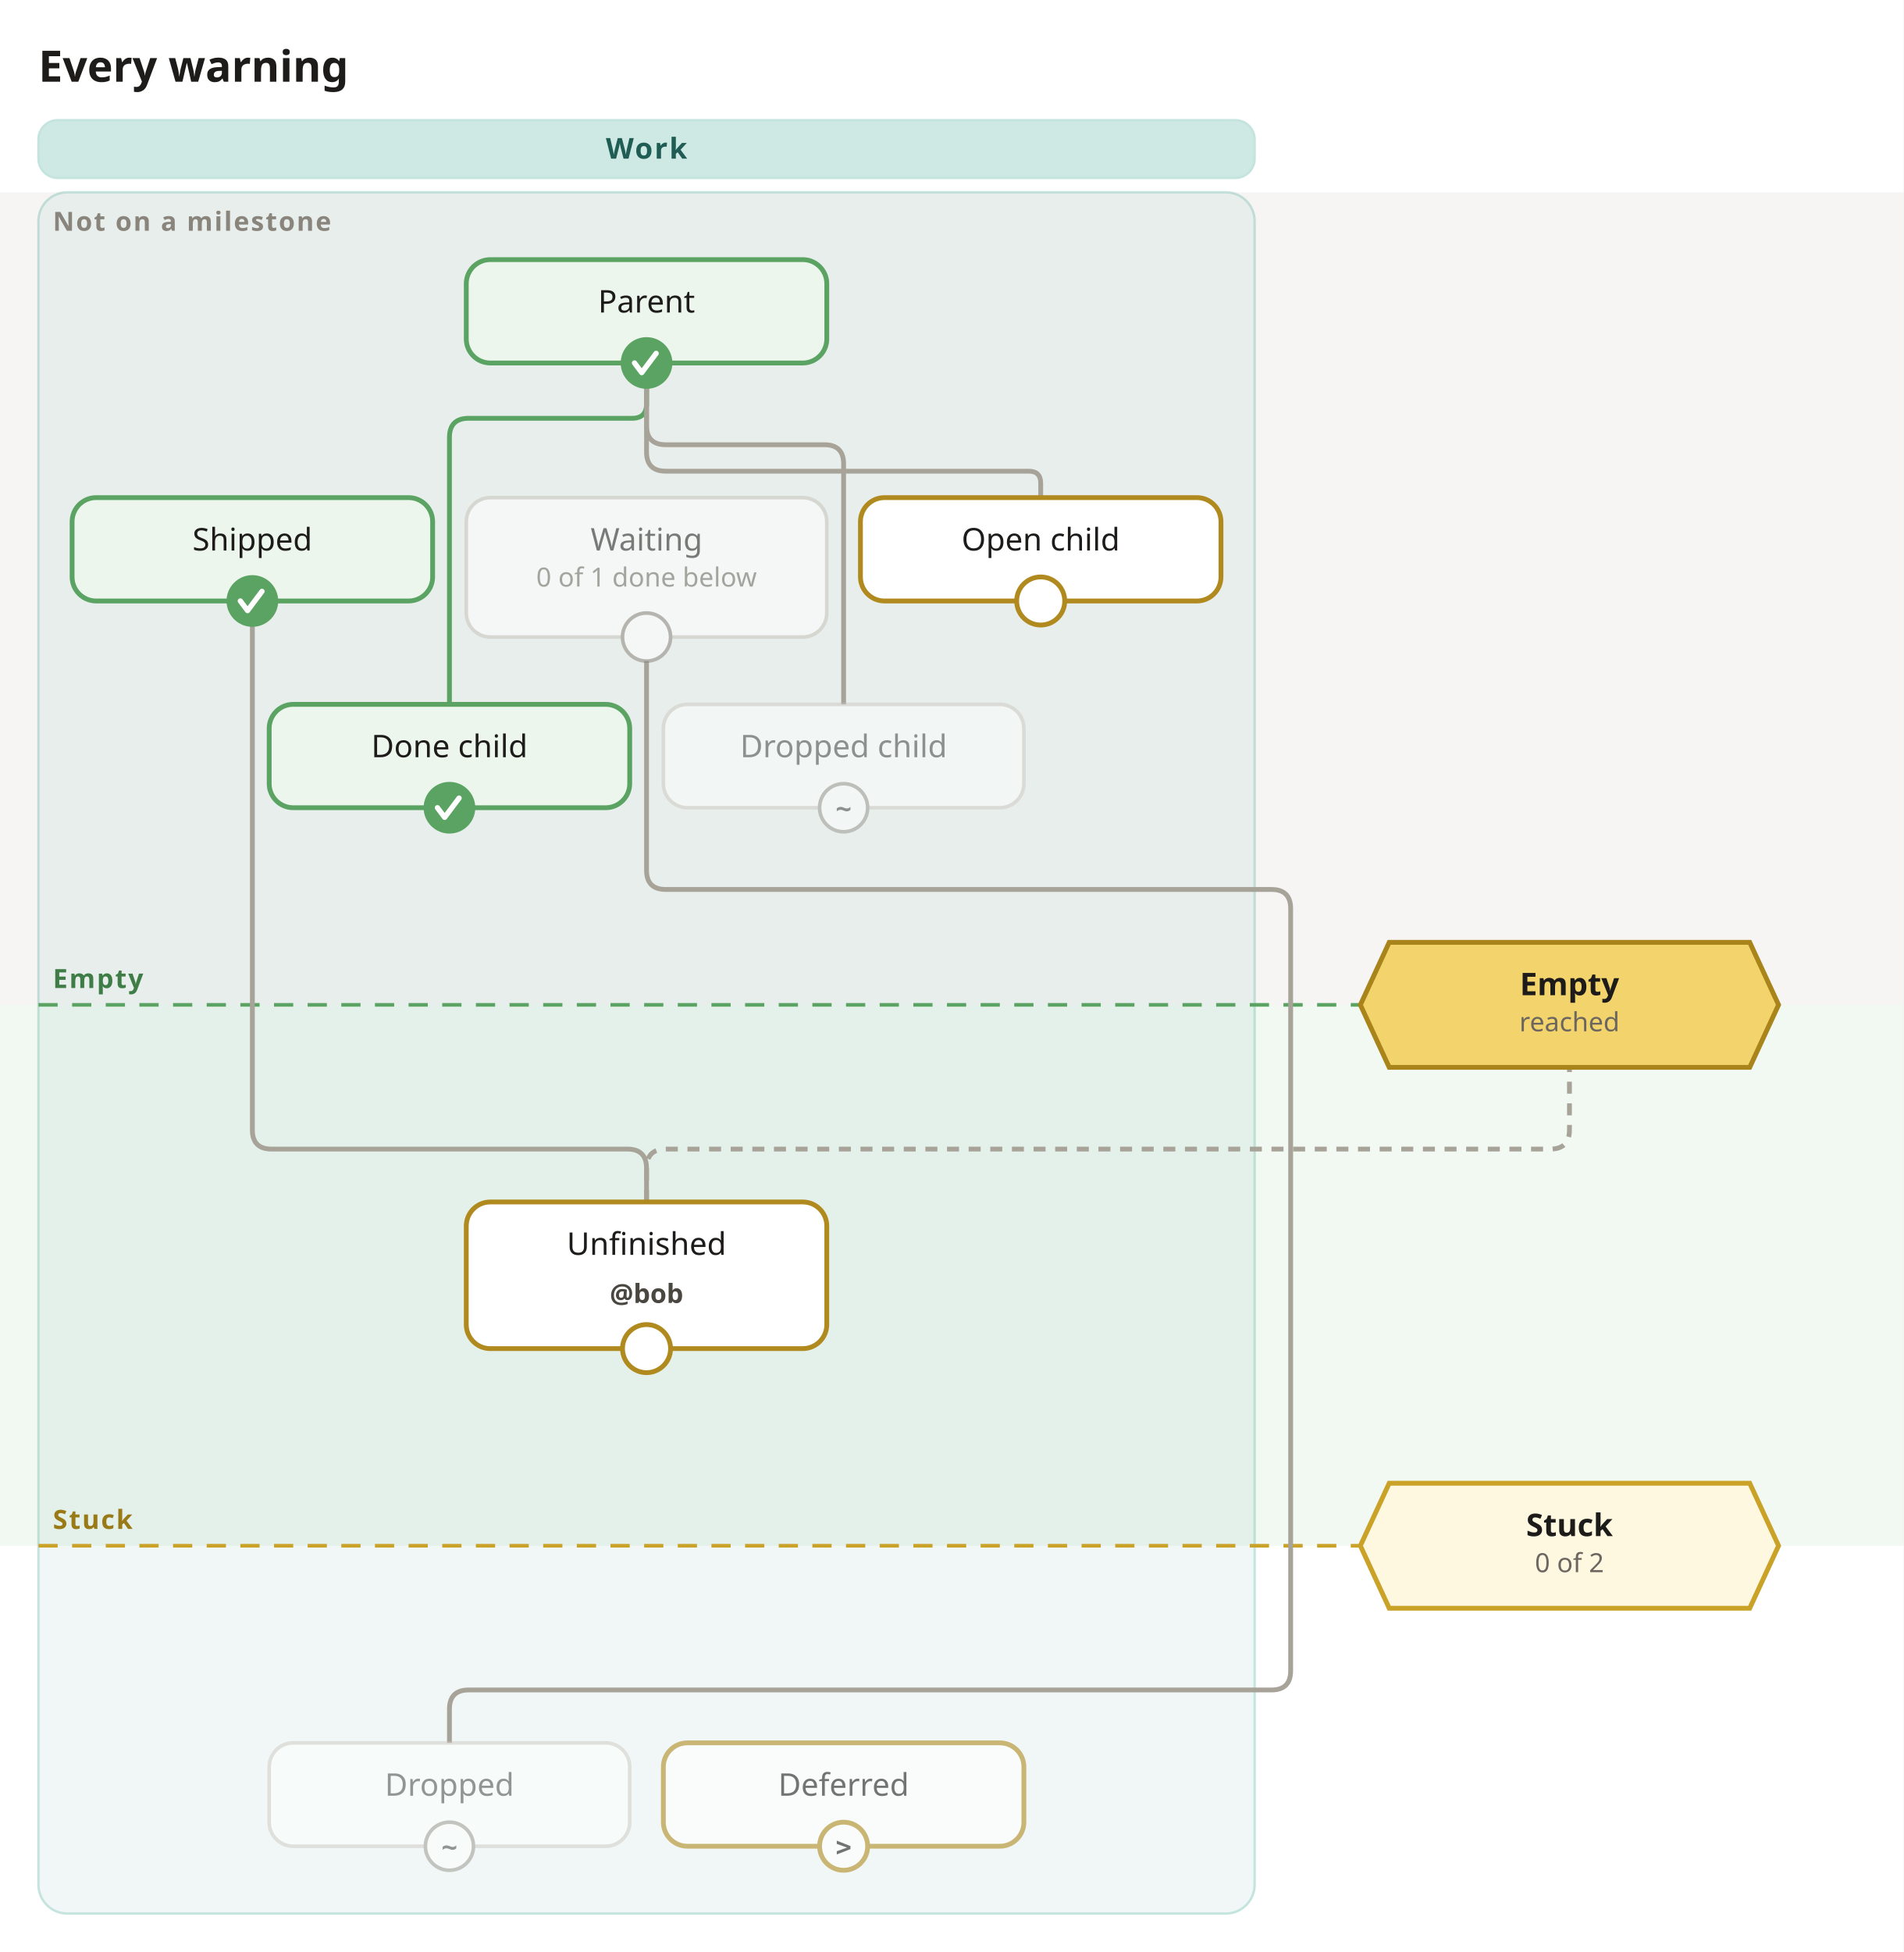
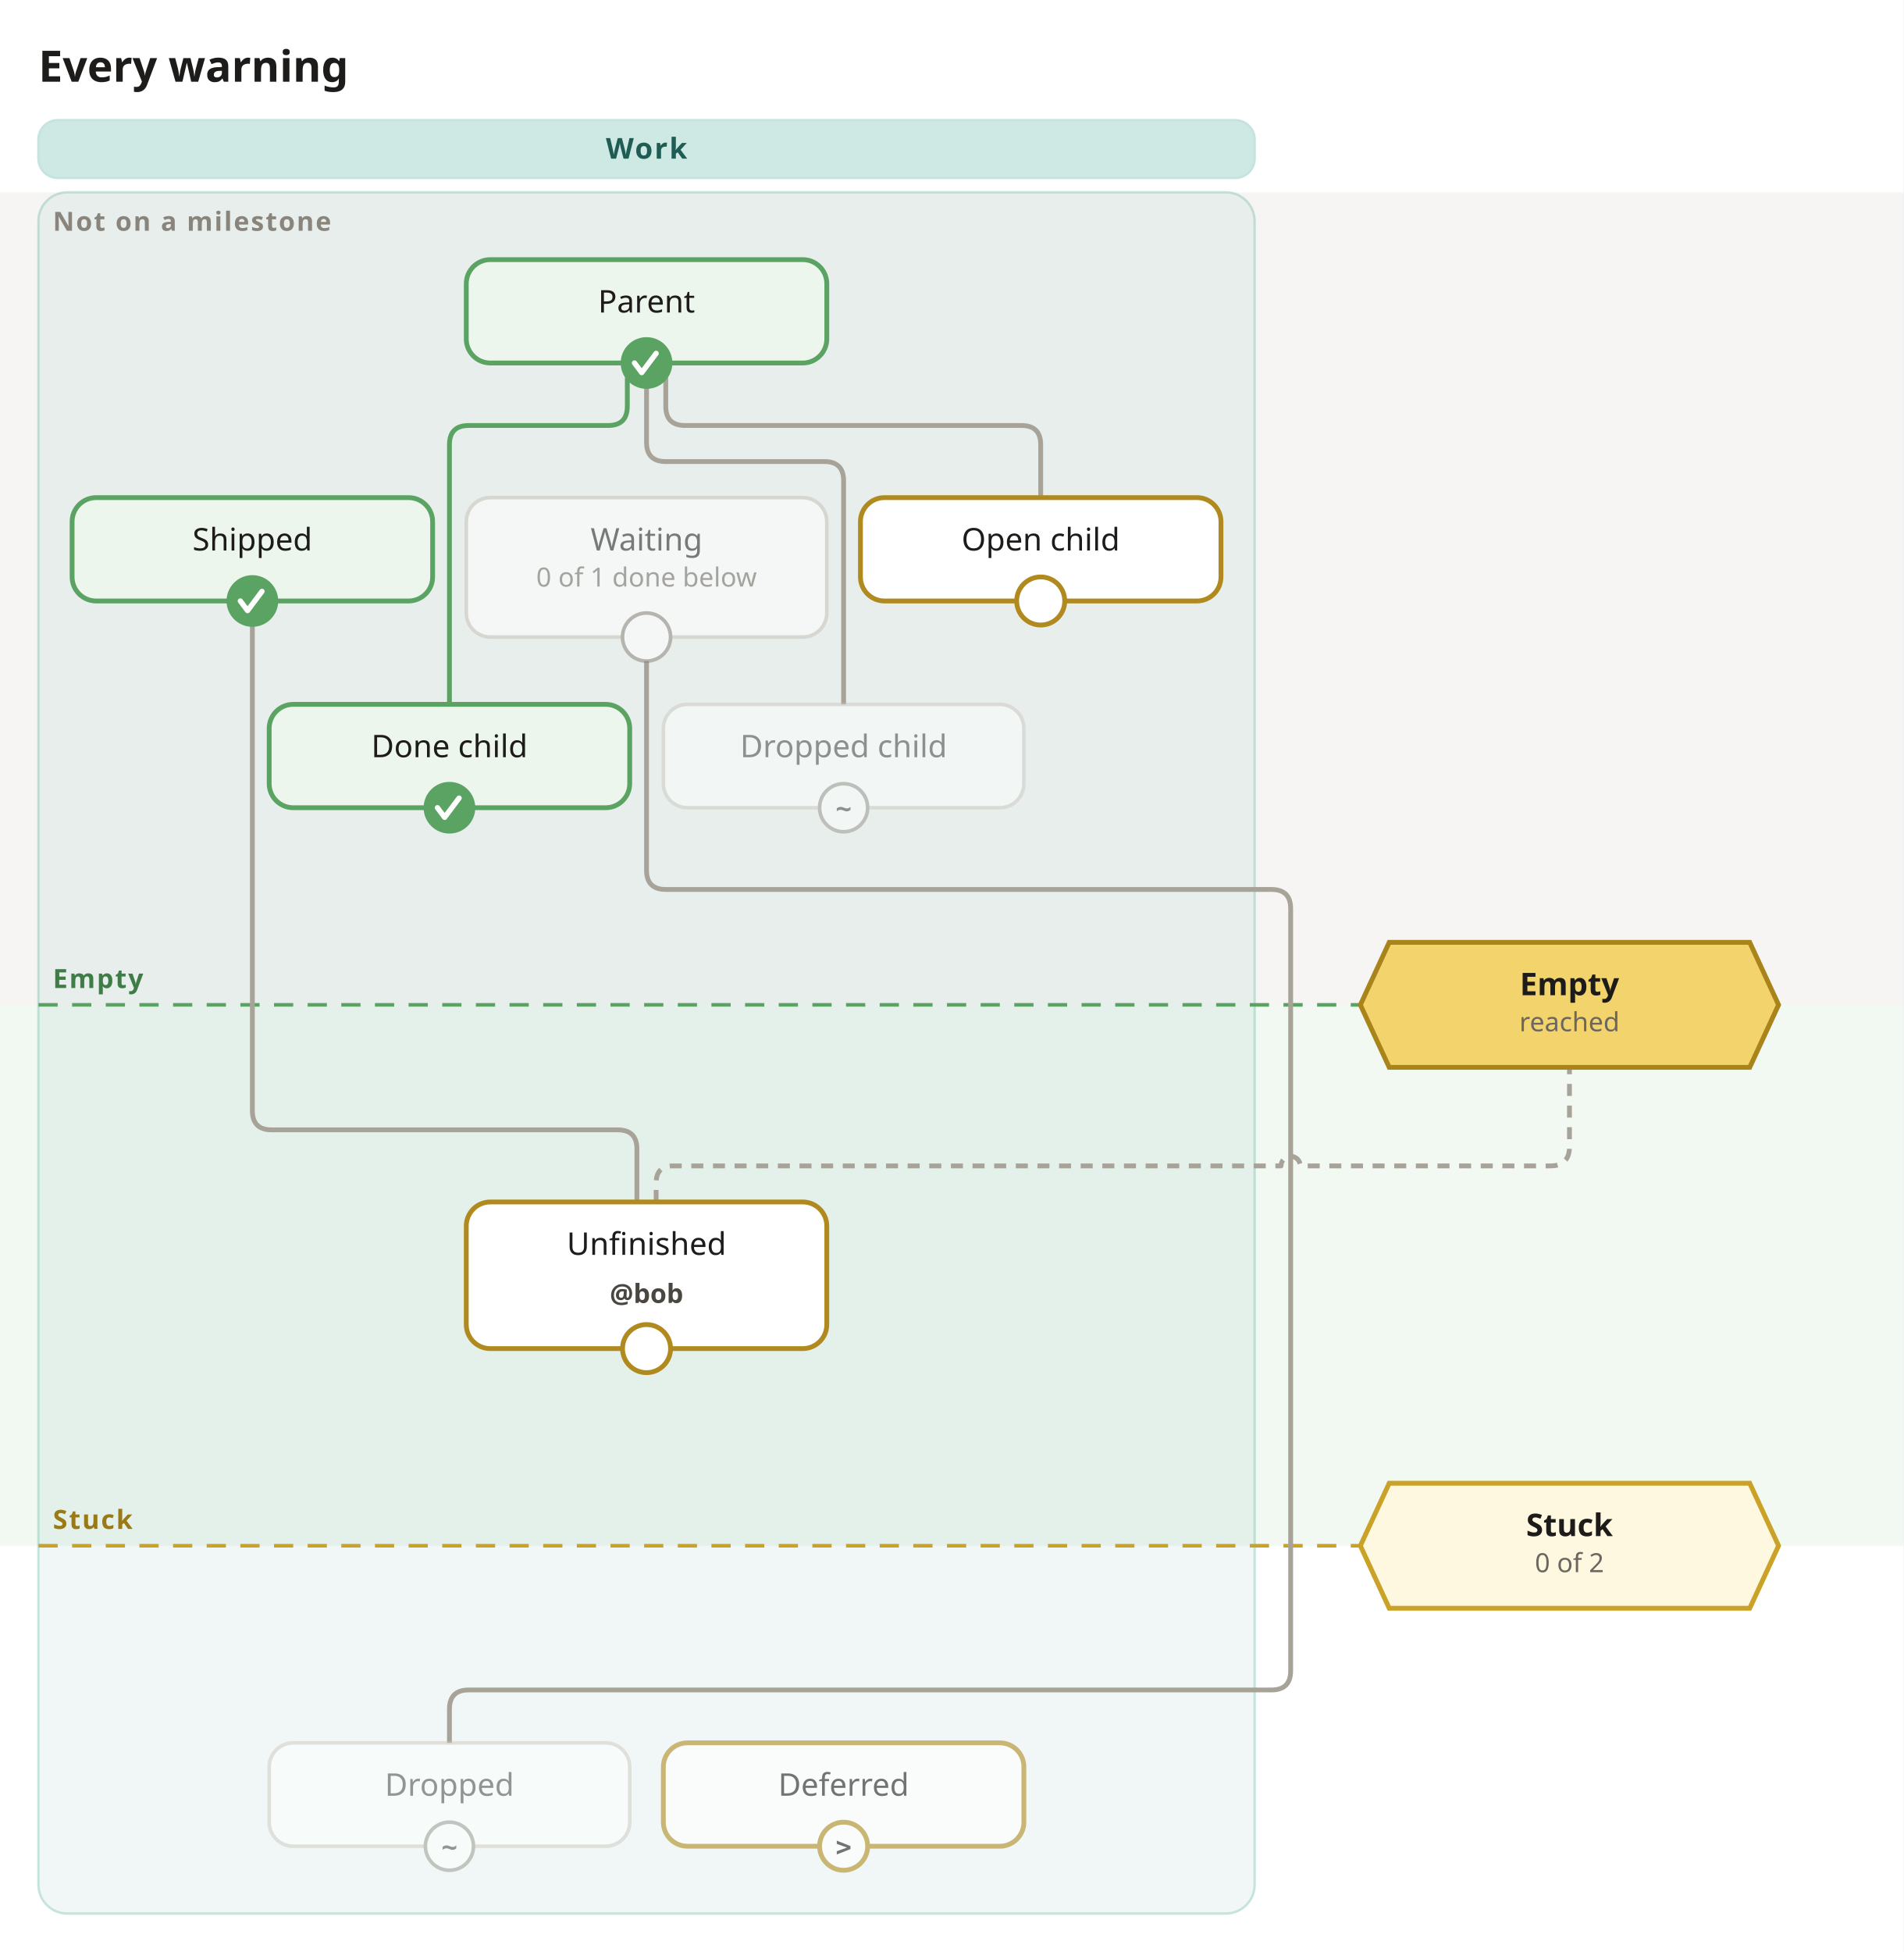
<svg xmlns="http://www.w3.org/2000/svg" class="dagenda tech-tree" viewBox="0 0 792 812" width="792" height="812" font-family="system-ui, sans-serif" font-size="13">
  <style>
.dagenda .canvas { fill: #fff; }
.dagenda text { fill: #1d1c1a; }
.dagenda .title { font-size: 18px; font-weight: 650; }
.dagenda .branch { fill: #f4f2ee; stroke: #e4e0d8; stroke-width: 1; }
.dagenda .branch, .dagenda .banner rect { fill-opacity: 0.85; }
.dagenda .band.reached { fill: #5aa362; fill-opacity: 0.08; }
.dagenda .band.side rect { fill: #8a857c; fill-opacity: 0.08; }
.dagenda .band.side text { fill: #8a857c; font-size: 11px; font-weight: 650; letter-spacing: 0.06em; text-transform: uppercase; }
/* Track colours: teal, indigo, rose, ochre, sage, plum, sky, terracotta */
.dagenda .branch.hue-0, .dagenda .banner.hue-0 rect { fill: #edf6f4; stroke: #c5e4de; }
.dagenda .banner.hue-0 rect { fill: #c5e4de; }
.dagenda .banner.hue-0 text { fill: #1f5c54; }
.dagenda .branch.hue-1, .dagenda .banner.hue-1 rect { fill: #eef0fa; stroke: #cdd3f1; }
.dagenda .banner.hue-1 rect { fill: #cdd3f1; }
.dagenda .banner.hue-1 text { fill: #2f3a7a; }
.dagenda .branch.hue-2, .dagenda .banner.hue-2 rect { fill: #fbeef1; stroke: #f2c9d3; }
.dagenda .banner.hue-2 rect { fill: #f2c9d3; }
.dagenda .banner.hue-2 text { fill: #7a2a3e; }
.dagenda .branch.hue-3, .dagenda .banner.hue-3 rect { fill: #f8f2e3; stroke: #ecdcae; }
.dagenda .banner.hue-3 rect { fill: #ecdcae; }
.dagenda .banner.hue-3 text { fill: #6b5214; }
.dagenda .branch.hue-4, .dagenda .banner.hue-4 rect { fill: #eff4ea; stroke: #d3e2c4; }
.dagenda .banner.hue-4 rect { fill: #d3e2c4; }
.dagenda .banner.hue-4 text { fill: #3d5a2a; }
.dagenda .branch.hue-5, .dagenda .banner.hue-5 rect { fill: #f4eef7; stroke: #e0cdea; }
.dagenda .banner.hue-5 rect { fill: #e0cdea; }
.dagenda .banner.hue-5 text { fill: #5a2f6b; }
.dagenda .branch.hue-6, .dagenda .banner.hue-6 rect { fill: #ecf3f9; stroke: #c7dcee; }
.dagenda .banner.hue-6 rect { fill: #c7dcee; }
.dagenda .banner.hue-6 text { fill: #24506f; }
.dagenda .branch.hue-7, .dagenda .banner.hue-7 rect { fill: #f9efea; stroke: #efd0c2; }
.dagenda .banner.hue-7 rect { fill: #efd0c2; }
.dagenda .banner.hue-7 text { fill: #7a3b22; }
.dagenda .era line { stroke: #c9a227; stroke-width: 1.5; stroke-dasharray: 8 6; }
.dagenda .era text { fill: #9a7a17; font-size: 11px; font-weight: 650; letter-spacing: 0.06em; text-transform: uppercase; }
.dagenda .era.reached line { stroke: #5aa362; }
.dagenda .era.reached text { fill: #3f7d46; }
.dagenda .banner rect { fill: #e9e5dd; }
.dagenda .banner text { fill: #4a4640; font-size: 12px; font-weight: 650; letter-spacing: 0.06em; text-transform: uppercase; }
.dagenda .edge { fill: none; stroke: #a8a399; stroke-width: 2; stroke-linejoin: round; }
.dagenda .edge.met { stroke: #5aa362; }
.dagenda .edge.wanted { stroke-dasharray: 5 4; }
.dagenda .card { fill: #fff; stroke: #c9c4bb; stroke-width: 1.5; }
.dagenda .badge { fill: #fff; stroke: #8a857c; stroke-width: 1.5; }
.dagenda .mark { font-family: ui-monospace, monospace; font-size: 11px; font-weight: 700; }
.dagenda .caption { fill: #6b6760; }
.dagenda .facts { fill: #6b6760; }
.dagenda .facts .dri { fill: #4a4640; font-weight: 600; }
.dagenda .facts .sep { fill: #b4afa6; }
.dagenda .facts a .fact { fill: #2f6fd6; }
.dagenda .facts a:hover .fact { text-decoration: underline; }
.dagenda .banner .dri { text-transform: none; letter-spacing: 0; font-weight: 500; }
.dagenda .available .card { stroke: #b08a1e; stroke-width: 2; }
.dagenda .available .badge { stroke: #b08a1e; stroke-width: 2; }
.dagenda .locked { opacity: 0.55; }
.dagenda .done .card { fill: #edf6ed; stroke: #5aa362; stroke-width: 2; }
.dagenda .done .badge { fill: #5aa362; stroke: #5aa362; }
.dagenda .check { fill: none; stroke: #fff; stroke-width: 2.2; stroke-linecap: round; stroke-linejoin: round; }
.dagenda .in-progress .card { stroke: #2f6fd6; stroke-width: 2.5; }
.dagenda .in-progress .badge { stroke: #2f6fd6; }
.dagenda .in-progress .mark { fill: #2f6fd6; }
.dagenda .needs-attention .card { fill: #fdeeee; stroke: #d33; stroke-width: 2.5; }
.dagenda .needs-attention .badge { stroke: #d33; }
.dagenda .needs-attention .mark { fill: #d33; }
.dagenda .idea .card { stroke-dasharray: 5 3; }
.dagenda .research .card { stroke: #8a5cc8; stroke-dasharray: 2 3; stroke-width: 2; }
.dagenda .research .badge { stroke: #8a5cc8; }
.dagenda .research .mark { fill: #8a5cc8; }
.dagenda .deferred { opacity: 0.6; }
.dagenda .dropped { opacity: 0.45; }
.dagenda .dropped .label { text-decoration: line-through; }
.dagenda .gate { fill: #fff8e1; stroke: #c9a227; stroke-width: 2; }
.dagenda .milestone .label { font-weight: 650; }
.dagenda .reached .gate { fill: #f3d36b; stroke: #a8841a; }
@media (prefers-color-scheme: dark) {
  .dagenda:not(.light) .canvas { fill: #1a1917; }
  .dagenda:not(.light) text { fill: #ecebe8; }
  .dagenda:not(.light) .branch { fill: #232220; stroke: #302e2a; }
  .dagenda:not(.light) .branch.hue-0, .dagenda:not(.light) .banner.hue-0 rect { fill: #1c2826; stroke: #2b4a45; }
  .dagenda:not(.light) .banner.hue-0 rect { fill: #2b4a45; }
  .dagenda:not(.light) .banner.hue-0 text { fill: #a8dcd3; }
  .dagenda:not(.light) .branch.hue-1, .dagenda:not(.light) .banner.hue-1 rect { fill: #1f2130; stroke: #333b63; }
  .dagenda:not(.light) .banner.hue-1 rect { fill: #333b63; }
  .dagenda:not(.light) .banner.hue-1 text { fill: #c3cbf2; }
  .dagenda:not(.light) .branch.hue-2, .dagenda:not(.light) .banner.hue-2 rect { fill: #2b1f23; stroke: #5a2f3b; }
  .dagenda:not(.light) .banner.hue-2 rect { fill: #5a2f3b; }
  .dagenda:not(.light) .banner.hue-2 text { fill: #f2c2cf; }
  .dagenda:not(.light) .branch.hue-3, .dagenda:not(.light) .banner.hue-3 rect { fill: #29251a; stroke: #574a22; }
  .dagenda:not(.light) .banner.hue-3 rect { fill: #574a22; }
  .dagenda:not(.light) .banner.hue-3 text { fill: #ecd9a0; }
  .dagenda:not(.light) .branch.hue-4, .dagenda:not(.light) .banner.hue-4 rect { fill: #212720; stroke: #3a4d30; }
  .dagenda:not(.light) .banner.hue-4 rect { fill: #3a4d30; }
  .dagenda:not(.light) .banner.hue-4 text { fill: #c9ddb8; }
  .dagenda:not(.light) .branch.hue-5, .dagenda:not(.light) .banner.hue-5 rect { fill: #261f2a; stroke: #4b3456; }
  .dagenda:not(.light) .banner.hue-5 rect { fill: #4b3456; }
  .dagenda:not(.light) .banner.hue-5 text { fill: #dcc6e8; }
  .dagenda:not(.light) .branch.hue-6, .dagenda:not(.light) .banner.hue-6 rect { fill: #1d242b; stroke: #2c4a63; }
  .dagenda:not(.light) .banner.hue-6 rect { fill: #2c4a63; }
  .dagenda:not(.light) .banner.hue-6 text { fill: #b9d6ee; }
  .dagenda:not(.light) .branch.hue-7, .dagenda:not(.light) .banner.hue-7 rect { fill: #2a201c; stroke: #5a3626; }
  .dagenda:not(.light) .banner.hue-7 rect { fill: #5a3626; }
  .dagenda:not(.light) .banner.hue-7 text { fill: #efc4b0; }
  .dagenda:not(.light) .era line { stroke: #9a7d22; }
  .dagenda:not(.light) .era text { fill: #c9a227; }
  .dagenda:not(.light) .era.reached line { stroke: #4c8a53; }
  .dagenda:not(.light) .era.reached text { fill: #7bc283; }
  .dagenda:not(.light) .banner rect { fill: #2e2c28; }
  .dagenda:not(.light) .banner text, .dagenda:not(.light) .caption { fill: #b4afa6; }
  .dagenda:not(.light) .facts { fill: #b4afa6; }
  .dagenda:not(.light) .facts .dri { fill: #ecebe8; }
  .dagenda:not(.light) .facts .sep { fill: #6f6b63; }
  .dagenda:not(.light) .facts a .fact { fill: #7aa7f0; }
  .dagenda:not(.light) :is(.card, .badge) { fill: #1f1e1c; }
  .dagenda:not(.light) :is(.not-started, .idea, .deferred, .dropped):not(.available) :is(.card, .badge) { stroke: #5b574f; }
  .dagenda:not(.light) .done .card { fill: #1f2e20; }
  .dagenda:not(.light) .done .badge { fill: #5aa362; }
  .dagenda:not(.light) .needs-attention .card { fill: #3a1f1f; stroke: #e5615a; }
  .dagenda:not(.light) .available .card, .dagenda:not(.light) .available .badge { stroke: #d6ae3a; }
  .dagenda:not(.light) .gate { fill: #3a3218; stroke: #c9a227; }
  .dagenda:not(.light) .reached .gate { fill: #8a6d16; }
  .dagenda:not(.light) .edge { stroke: #6f6b63; }
  .dagenda:not(.light) .edge.met { stroke: #5aa362; }
}
.dagenda.dark .canvas { fill: #1a1917; }
.dagenda.dark text { fill: #ecebe8; }
.dagenda.dark .branch { fill: #232220; stroke: #302e2a; }
.dagenda.dark .branch.hue-0, .dagenda.dark .banner.hue-0 rect { fill: #1c2826; stroke: #2b4a45; }
.dagenda.dark .banner.hue-0 rect { fill: #2b4a45; }
.dagenda.dark .banner.hue-0 text { fill: #a8dcd3; }
.dagenda.dark .branch.hue-1, .dagenda.dark .banner.hue-1 rect { fill: #1f2130; stroke: #333b63; }
.dagenda.dark .banner.hue-1 rect { fill: #333b63; }
.dagenda.dark .banner.hue-1 text { fill: #c3cbf2; }
.dagenda.dark .branch.hue-2, .dagenda.dark .banner.hue-2 rect { fill: #2b1f23; stroke: #5a2f3b; }
.dagenda.dark .banner.hue-2 rect { fill: #5a2f3b; }
.dagenda.dark .banner.hue-2 text { fill: #f2c2cf; }
.dagenda.dark .branch.hue-3, .dagenda.dark .banner.hue-3 rect { fill: #29251a; stroke: #574a22; }
.dagenda.dark .banner.hue-3 rect { fill: #574a22; }
.dagenda.dark .banner.hue-3 text { fill: #ecd9a0; }
.dagenda.dark .branch.hue-4, .dagenda.dark .banner.hue-4 rect { fill: #212720; stroke: #3a4d30; }
.dagenda.dark .banner.hue-4 rect { fill: #3a4d30; }
.dagenda.dark .banner.hue-4 text { fill: #c9ddb8; }
.dagenda.dark .branch.hue-5, .dagenda.dark .banner.hue-5 rect { fill: #261f2a; stroke: #4b3456; }
.dagenda.dark .banner.hue-5 rect { fill: #4b3456; }
.dagenda.dark .banner.hue-5 text { fill: #dcc6e8; }
.dagenda.dark .branch.hue-6, .dagenda.dark .banner.hue-6 rect { fill: #1d242b; stroke: #2c4a63; }
.dagenda.dark .banner.hue-6 rect { fill: #2c4a63; }
.dagenda.dark .banner.hue-6 text { fill: #b9d6ee; }
.dagenda.dark .branch.hue-7, .dagenda.dark .banner.hue-7 rect { fill: #2a201c; stroke: #5a3626; }
.dagenda.dark .banner.hue-7 rect { fill: #5a3626; }
.dagenda.dark .banner.hue-7 text { fill: #efc4b0; }
.dagenda.dark .era line { stroke: #9a7d22; }
.dagenda.dark .era text { fill: #c9a227; }
.dagenda.dark .era.reached line { stroke: #4c8a53; }
.dagenda.dark .era.reached text { fill: #7bc283; }
.dagenda.dark .banner rect { fill: #2e2c28; }
.dagenda.dark .banner text, .dagenda.dark .caption { fill: #b4afa6; }
.dagenda.dark .facts { fill: #b4afa6; }
.dagenda.dark .facts .dri { fill: #ecebe8; }
.dagenda.dark .facts .sep { fill: #6f6b63; }
.dagenda.dark .facts a .fact { fill: #7aa7f0; }
.dagenda.dark :is(.card, .badge) { fill: #1f1e1c; }
.dagenda.dark :is(.not-started, .idea, .deferred, .dropped):not(.available) :is(.card, .badge) { stroke: #5b574f; }
.dagenda.dark .done .card { fill: #1f2e20; }
.dagenda.dark .done .badge { fill: #5aa362; }
.dagenda.dark .needs-attention .card { fill: #3a1f1f; stroke: #e5615a; }
.dagenda.dark .available .card, .dagenda.dark .available .badge { stroke: #d6ae3a; }
.dagenda.dark .gate { fill: #3a3218; stroke: #c9a227; }
.dagenda.dark .reached .gate { fill: #8a6d16; }
.dagenda.dark .edge { stroke: #6f6b63; }
.dagenda.dark .edge.met { stroke: #5aa362; }
</style>
  <rect class="canvas" width="792" height="812" />
  <text class="title" x="16" y="34">Every warning</text>
  <rect class="branch track hue-0" data-branch="0" data-track="work" x="16" y="80" width="506" height="716" rx="12" />
  <g class="band side">
    <rect x="0" y="80" width="792" height="338" />
    <text x="22" y="96">Not on a milestone</text>
  </g>
  <rect class="band reached" data-milestone="empty" x="0" y="418" width="792" height="225" />
  <g class="banner track hue-0 depth-0" data-track="work">
    <rect x="16" y="50" width="506" height="24" rx="8" />
    <text x="269" y="66" text-anchor="middle">Work</text>
  </g>
  <g class="era" data-milestone="stuck">
    <line class="hit" x1="16" y1="643" x2="566" y2="643" style="stroke-opacity:0;stroke-width:14;stroke-dasharray:none" />
    <line x1="16" y1="643" x2="566" y2="643" />
    <text x="22" y="636">Stuck</text>
  </g>
  <g class="era reached" data-milestone="empty">
    <line class="hit" x1="16" y1="418" x2="566" y2="418" style="stroke-opacity:0;stroke-width:14;stroke-dasharray:none" />
    <line x1="16" y1="418" x2="566" y2="418" />
    <text x="22" y="411">Empty</text>
  </g>
-   <path class="edge waiting" data-from="unfinished" data-to="shipped" d="M269,500 L269,486 Q269,478 261,478 L113,478 Q105,478 105,470 L105,260" />
-   <path class="edge waiting wanted" data-from="unfinished" data-to="empty" d="M269,500 L269,486 Q269,478 277,478 L645,478 Q653,478 653,470 L653,444" />
+   <path class="edge waiting" data-from="unfinished" data-to="shipped" d="M265,500 L265,478 Q265,470 257,470 L113,470 Q105,470 105,462 L105,260" />
+   <path class="edge waiting wanted" data-from="unfinished" data-to="empty" d="M273,500 L273,492 Q273,485 280,485 L533,485 A4,4 0 0 1 541,485 L645,485 Q653,485 653,477 L653,444" />
  <path class="edge waiting" data-from="dropped" data-to="waiting" d="M187,725 L187,711 Q187,703 195,703 L529,703 Q537,703 537,695 L537,378 Q537,370 529,370 L277,370 Q269,370 269,362 L269,275" />
-   <path class="edge waiting" data-from="child" data-to="parent" d="M433,207 L433,201 Q433,196 428,196 L277,196 Q269,196 269,188 L269,161" />
-   <path class="edge met" data-from="doneChild" data-to="parent" d="M187,293 L187,182 Q187,174 195,174 L263,174 Q269,174 269,168 L269,161" />
-   <path class="edge waiting" data-from="droppedChild" data-to="parent" d="M351,293 L351,193 Q351,185 343,185 L277,185 Q269,185 269,177 L269,161" />
+   <path class="edge waiting" data-from="child" data-to="parent" d="M433,207 L433,185 Q433,177 425,177 L285,177 Q277,177 277,169 L277,157" />
+   <path class="edge met" data-from="doneChild" data-to="parent" d="M187,293 L187,185 Q187,177 195,177 L253,177 Q261,177 261,169 L261,157" />
+   <path class="edge waiting" data-from="droppedChild" data-to="parent" d="M351,293 L351,200 Q351,192 343,192 L277,192 Q269,192 269,184 L269,161" />
  <g class="edge member" data-from="dropped" data-to="stuck" />
  <g class="edge member" data-from="deferred" data-to="stuck" />
  <g class="node task done" data-id="shipped" data-status="done">
    <rect class="card" x="30" y="207" width="150" height="43" rx="10" />
    <circle class="badge" cx="105" cy="250" r="10" />
    <path class="check" d="M100,250 l3,4 l6,-8" />
    <text class="label" text-anchor="middle">
      <tspan x="105" y="229">Shipped</tspan>
    </text>
  </g>
  <g class="node task not-started available" data-id="unfinished" data-status="not-started" data-era="empty">
    <rect class="card" x="194" y="500" width="150" height="61" rx="10" />
    <circle class="badge" cx="269" cy="561" r="10" />
    <text class="label" text-anchor="middle">
      <tspan x="269" y="522">Unfinished</tspan>
    </text>
    <text class="facts" x="269" y="542" text-anchor="middle" font-size="11">
      <tspan class="fact dri">@bob</tspan>
    </text>
  </g>
  <g class="node task dropped" data-id="dropped" data-status="dropped" data-era="stuck">
    <rect class="card" x="112" y="725" width="150" height="43" rx="10" />
    <circle class="badge" cx="187" cy="768" r="10" />
    <text class="mark" x="187" y="772" text-anchor="middle">~</text>
    <text class="label" text-anchor="middle">
      <tspan x="187" y="747">Dropped</tspan>
    </text>
  </g>
  <g class="node task deferred available" data-id="deferred" data-status="deferred" data-era="stuck">
    <rect class="card" x="276" y="725" width="150" height="43" rx="10" />
    <circle class="badge" cx="351" cy="768" r="10" />
    <text class="mark" x="351" y="772" text-anchor="middle">&gt;</text>
    <text class="label" text-anchor="middle">
      <tspan x="351" y="747">Deferred</tspan>
    </text>
  </g>
  <g class="node task not-started locked" data-id="waiting" data-status="not-started">
    <rect class="card" x="194" y="207" width="150" height="58" rx="10" />
    <circle class="badge" cx="269" cy="265" r="10" />
    <text class="label" text-anchor="middle">
      <tspan x="269" y="229">Waiting</tspan>
    </text>
    <text class="caption" x="269" y="244" text-anchor="middle" font-size="11">0 of 1 done below</text>
  </g>
  <g class="node task done" data-id="parent" data-status="done">
    <rect class="card" x="194" y="108" width="150" height="43" rx="10" />
    <circle class="badge" cx="269" cy="151" r="10" />
    <path class="check" d="M264,151 l3,4 l6,-8" />
    <text class="label" text-anchor="middle">
      <tspan x="269" y="130">Parent</tspan>
    </text>
  </g>
  <g class="node task not-started available" data-id="child" data-status="not-started">
    <rect class="card" x="358" y="207" width="150" height="43" rx="10" />
    <circle class="badge" cx="433" cy="250" r="10" />
    <text class="label" text-anchor="middle">
      <tspan x="433" y="229">Open child</tspan>
    </text>
  </g>
  <g class="node task done" data-id="doneChild" data-status="done">
    <rect class="card" x="112" y="293" width="150" height="43" rx="10" />
    <circle class="badge" cx="187" cy="336" r="10" />
    <path class="check" d="M182,336 l3,4 l6,-8" />
    <text class="label" text-anchor="middle">
      <tspan x="187" y="315">Done child</tspan>
    </text>
  </g>
  <g class="node task dropped" data-id="droppedChild" data-status="dropped">
    <rect class="card" x="276" y="293" width="150" height="43" rx="10" />
    <circle class="badge" cx="351" cy="336" r="10" />
    <text class="mark" x="351" y="340" text-anchor="middle">~</text>
    <text class="label" text-anchor="middle">
      <tspan x="351" y="315">Dropped child</tspan>
    </text>
  </g>
  <g class="node milestone" data-id="stuck">
    <polygon class="gate" points="578,617 728,617 740,643 728,669 578,669 566,643" />
    <text class="label" text-anchor="middle">
      <tspan x="653" y="639">Stuck</tspan>
    </text>
    <text class="caption" x="653" y="654" text-anchor="middle" font-size="11">0 of 2</text>
  </g>
  <g class="node milestone reached" data-id="empty">
    <polygon class="gate" points="578,392 728,392 740,418 728,444 578,444 566,418" />
    <text class="label" text-anchor="middle">
      <tspan x="653" y="414">Empty</tspan>
    </text>
    <text class="caption" x="653" y="429" text-anchor="middle" font-size="11">reached</text>
  </g>
</svg>
